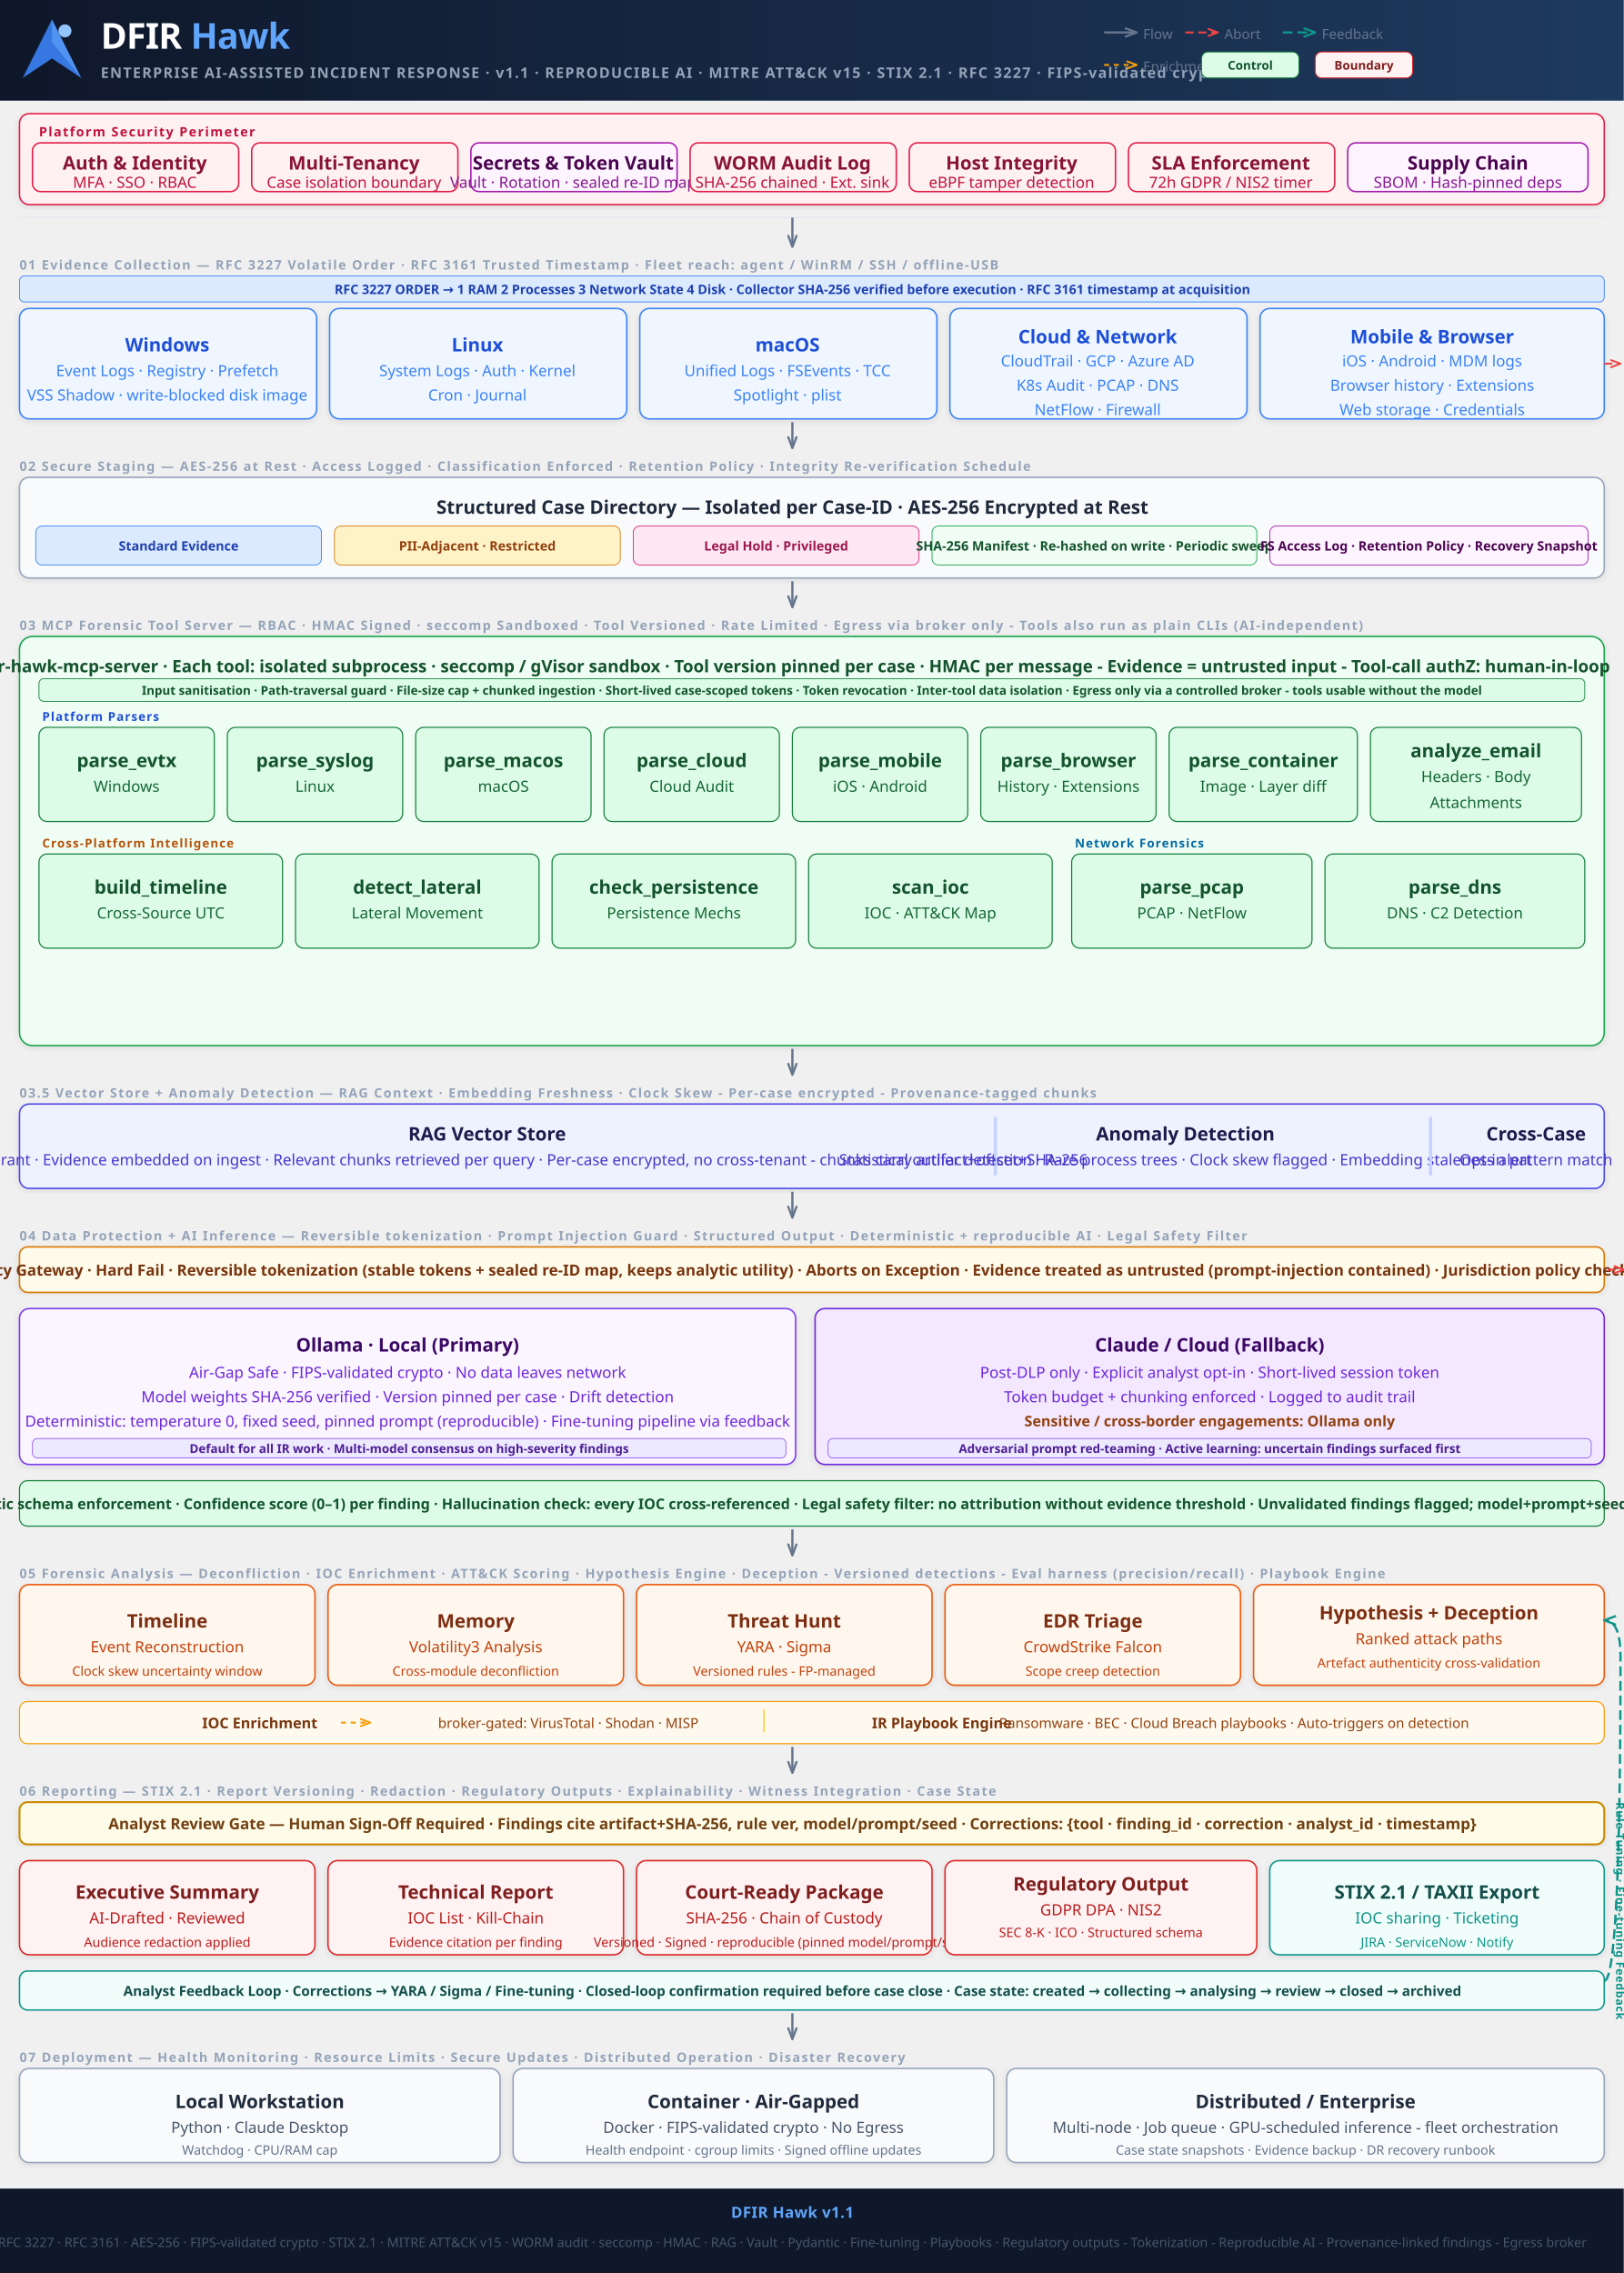
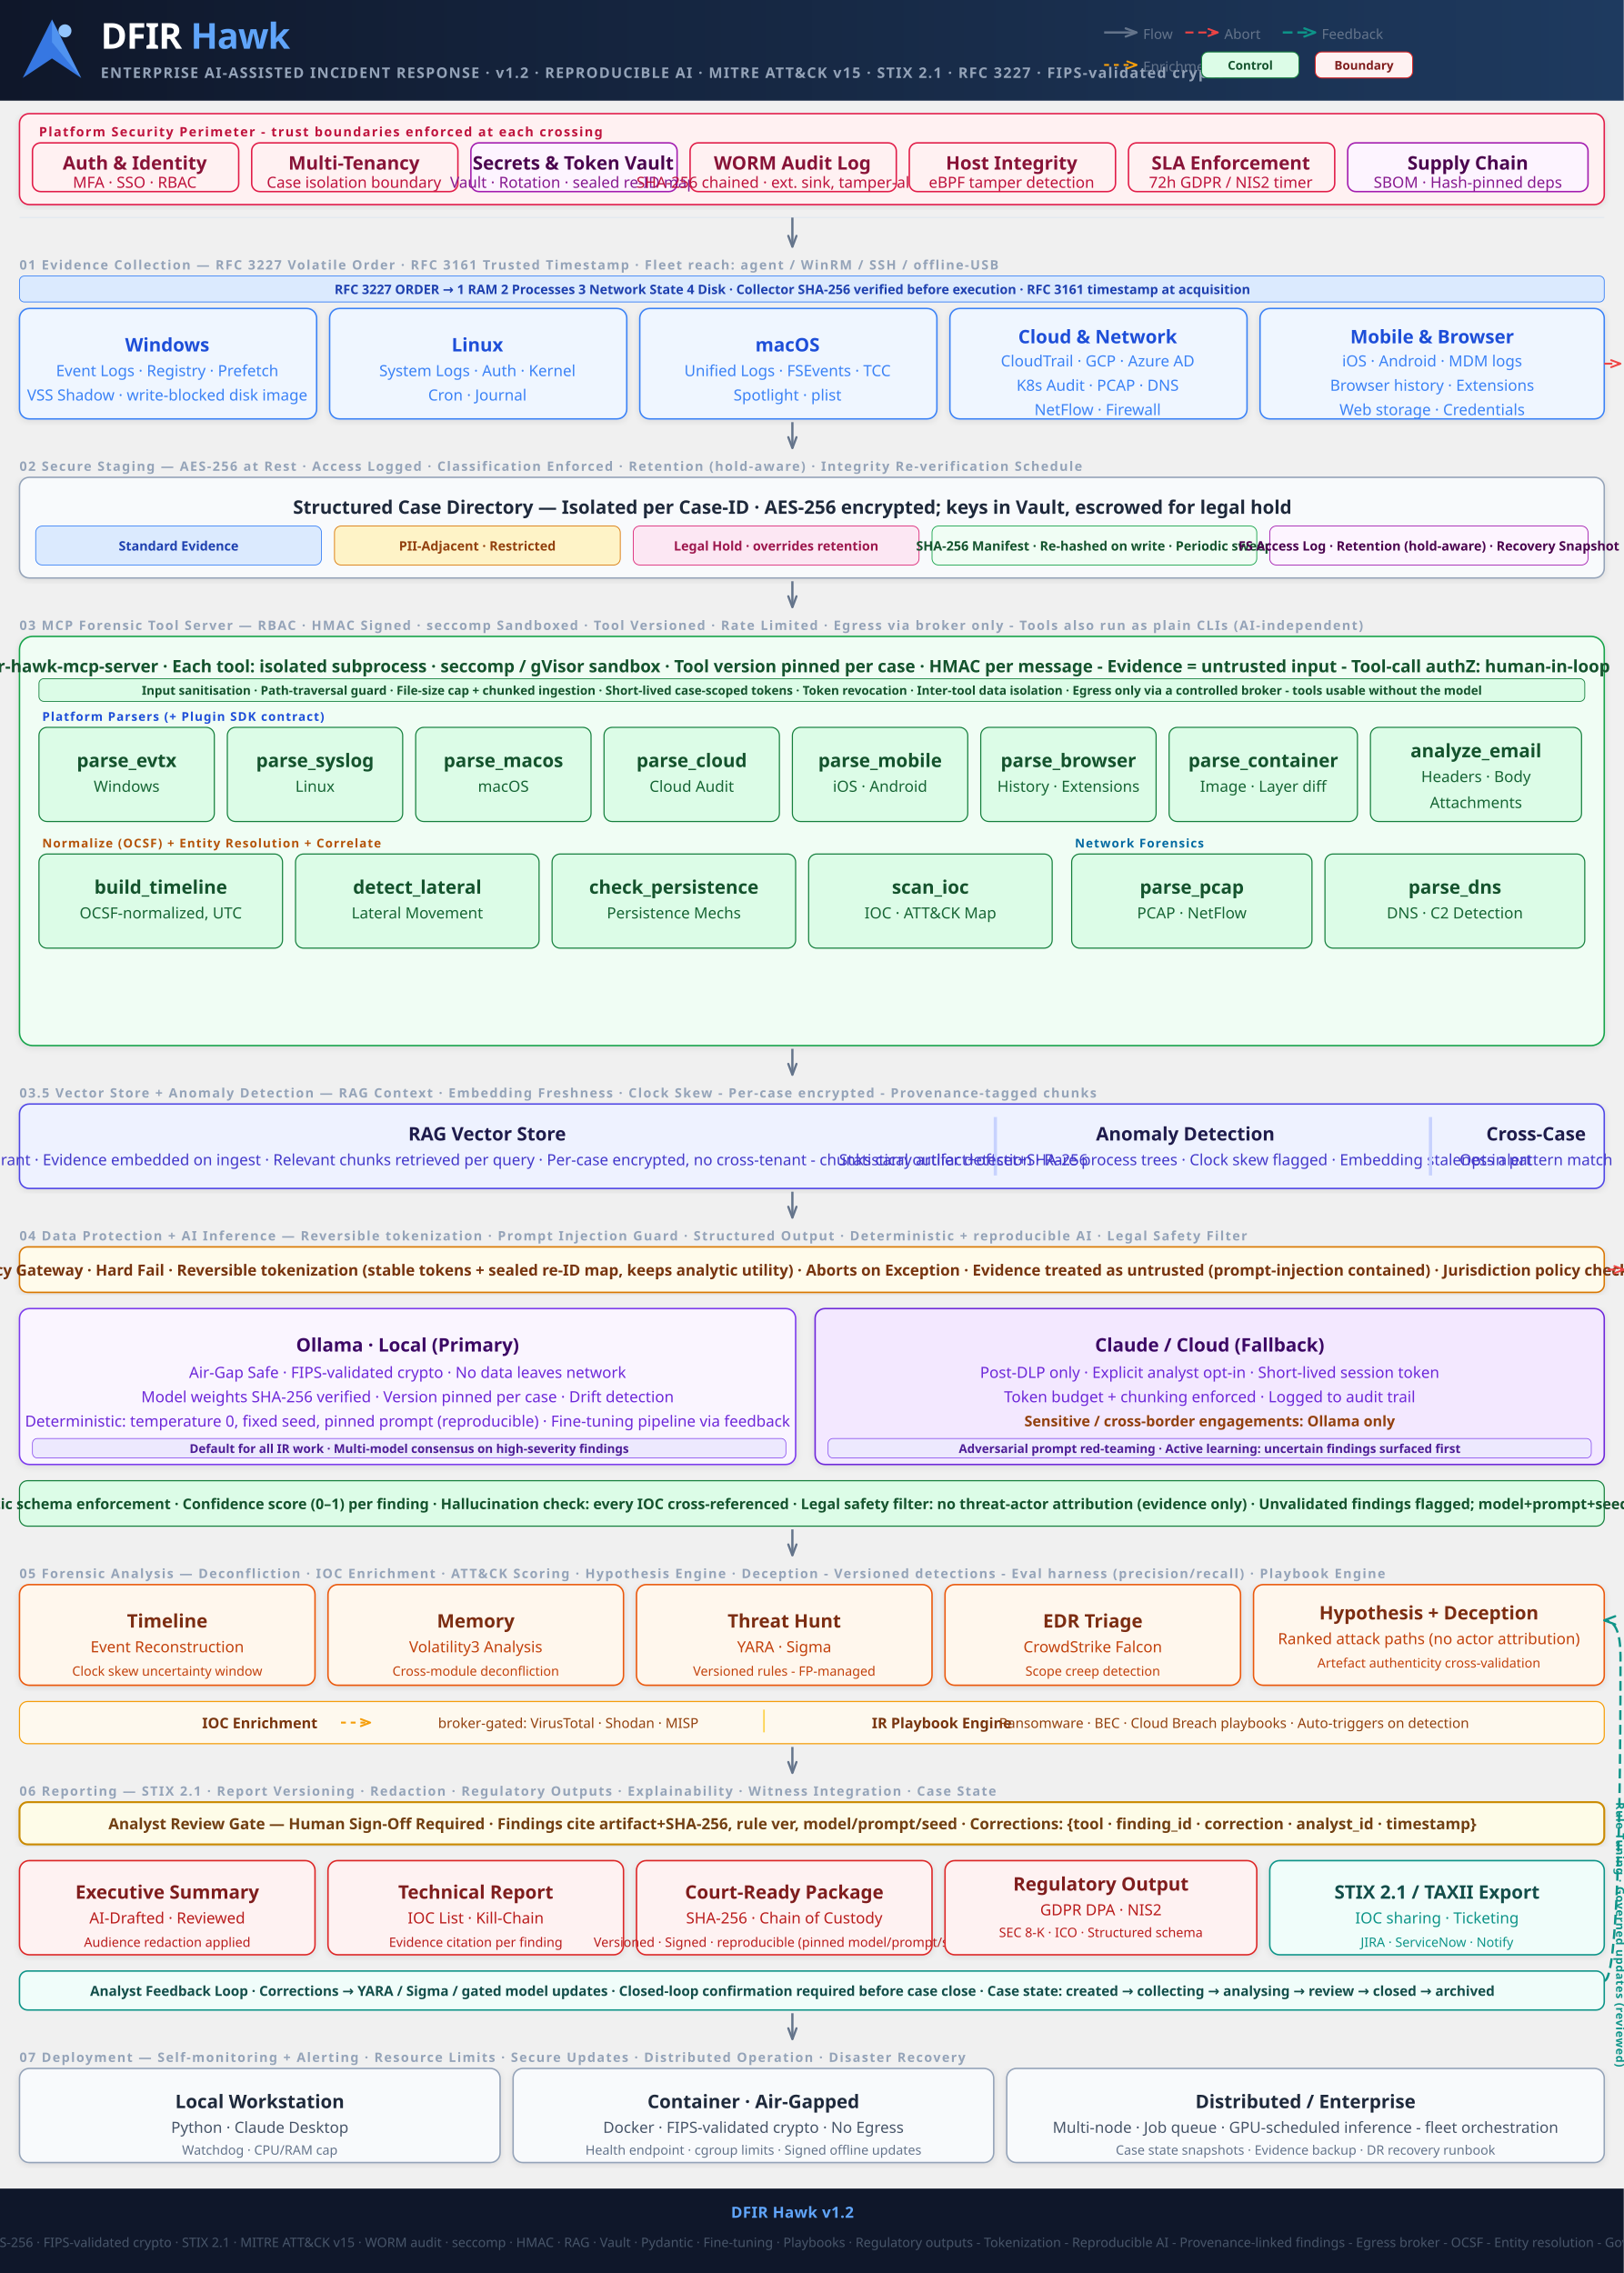
<svg xmlns="http://www.w3.org/2000/svg" width="100%" viewBox="0 0 1000 1400" role="img">
  <defs>
    <marker id="a" viewBox="0 0 10 10" refX="9" refY="5" markerWidth="6" markerHeight="6" orient="auto-start-reverse">
      <path d="M1 2L9 5L1 8" fill="none" stroke="#64748b" stroke-width="1.6" stroke-linecap="round" stroke-linejoin="round" />
    </marker>
    <marker id="ae" viewBox="0 0 10 10" refX="9" refY="5" markerWidth="6" markerHeight="6" orient="auto-start-reverse">
      <path d="M1 2L9 5L1 8" fill="none" stroke="#ef4444" stroke-width="1.6" stroke-linecap="round" stroke-linejoin="round" />
    </marker>
    <marker id="at" viewBox="0 0 10 10" refX="9" refY="5" markerWidth="6" markerHeight="6" orient="auto-start-reverse">
      <path d="M1 2L9 5L1 8" fill="none" stroke="#0d9488" stroke-width="1.6" stroke-linecap="round" stroke-linejoin="round" />
    </marker>
    <marker id="ao" viewBox="0 0 10 10" refX="9" refY="5" markerWidth="6" markerHeight="6" orient="auto-start-reverse">
      <path d="M1 2L9 5L1 8" fill="none" stroke="#f59e0b" stroke-width="1.6" stroke-linecap="round" stroke-linejoin="round" />
    </marker>
    <linearGradient id="hdr" x1="0" y1="0" x2="1" y2="0">
      <stop offset="0%" stop-color="#0f172a" />
      <stop offset="100%" stop-color="#1e3a5f" />
    </linearGradient>
    <filter id="shadow" x="-2%" y="-2%" width="104%" height="108%">
      <feDropShadow dx="0" dy="1" stdDeviation="2" flood-color="#00000018" />
    </filter>
    <style>
    svg { font-family: "Segoe UI", system-ui, sans-serif; }

    /* typography */
    .t-title  { font-size:22px; font-weight:800; fill:#ffffff; letter-spacing:-0.02em; }
    .t-sub    { font-size:9px;  font-weight:600; fill:#94a3b8; letter-spacing:0.08em; }
    .t-layer  { font-size:8px;  font-weight:700; fill:#94a3b8; letter-spacing:0.1em; text-transform:uppercase; }
    .t-boxh   { font-size:11.5px; font-weight:700; }
    .t-boxs   { font-size:9.5px; }
    .t-grp    { font-size:7.5px; font-weight:700; letter-spacing:0.08em; text-transform:uppercase; }
    .t-badge  { font-size:8px; font-weight:700; }
    .t-legd   { font-size:8.5px; fill:#64748b; }

    /* lines */
    .l-div  { stroke:#e2e8f0; stroke-width:0.7; }
    .l-flow { stroke:#64748b; stroke-width:1.4; fill:none; }
    .l-err  { stroke:#ef4444; stroke-width:1.2; fill:none; stroke-dasharray:5 3; }
    .l-feed { stroke:#0d9488; stroke-width:1.4; fill:none; stroke-dasharray:6 3; }
    .l-enrch{ stroke:#f59e0b; stroke-width:1.2; fill:none; stroke-dasharray:3 3; }

    /* layer bands */
    .band   { fill:#f8fafc; stroke:#e2e8f0; stroke-width:0.8; }

    /* box palettes */
    .b-blue  { fill:#eff6ff; stroke:#3b82f6; stroke-width:0.9; }   .h-blue  { fill:#1d4ed8; } .s-blue  { fill:#3b82f6; }
    .b-slate { fill:#f8fafc; stroke:#94a3b8; stroke-width:0.9; }   .h-slate { fill:#1e293b; } .s-slate { fill:#475569; }
    .b-green { fill:#f0fdf4; stroke:#16a34a; stroke-width:0.9; }   .h-green { fill:#14532d; } .s-green { fill:#166534; }
    .b-tool  { fill:#dcfce7; stroke:#15803d; stroke-width:0.7; }
    .b-indigo{ fill:#eef2ff; stroke:#4f46e5; stroke-width:0.9; }   .h-indigo{ fill:#1e1b4b; } .s-indigo{ fill:#4338ca; }
    .b-amber { fill:#fffbeb; stroke:#d97706; stroke-width:0.9; }   .h-amber { fill:#78350f; } .s-amber { fill:#92400e; }
    .b-violet{ fill:#faf5ff; stroke:#7c3aed; stroke-width:0.9; }   .h-violet{ fill:#3b0764; } .s-violet{ fill:#6d28d9; }
    .b-violet2{fill:#f3e8ff; stroke:#6d28d9; stroke-width:0.9; }
    .b-orange{ fill:#fff7ed; stroke:#ea580c; stroke-width:0.9; }   .h-orange{ fill:#7c2d12; } .s-orange{ fill:#c2410c; }
    .b-red   { fill:#fef2f2; stroke:#dc2626; stroke-width:0.9; }   .h-red   { fill:#7f1d1d; } .s-red   { fill:#b91c1c; }
    .b-teal  { fill:#f0fdfa; stroke:#0d9488; stroke-width:0.9; }   .h-teal  { fill:#134e4a; } .s-teal  { fill:#0d9488; }
    .b-rose  { fill:#fff1f2; stroke:#e11d48; stroke-width:0.9; }   .h-rose  { fill:#881337; } .s-rose  { fill:#be123c; }
    .b-purple{ fill:#fdf4ff; stroke:#a21caf; stroke-width:0.9; }   .h-purple{ fill:#4a044e; } .s-purple{ fill:#86198f; }
    .b-gate  { fill:#fefce8; stroke:#ca8a04; stroke-width:1.2; }   .h-gate  { fill:#713f12; font-weight:700; }
    .b-dark  { fill:#0f172a; stroke:#334155; stroke-width:0.9; }
  </style>
  </defs>
  <rect x="0" y="0" width="1000" height="62" fill="url(#hdr)" />
  <polygon points="32,12 50,48 32,36 14,48" fill="#3b82f6" opacity="0.9" />
  <polygon points="32,12 50,48 32,26" fill="#60a5fa" opacity="0.6" />
  <circle cx="40" cy="19" r="4" fill="#93c5fd" />
  <text x="62" y="30" class="t-title">DFIR <tspan fill="#60a5fa">Hawk</tspan>
  </text>
-   <text x="62" y="48" class="t-sub">ENTERPRISE AI-ASSISTED INCIDENT RESPONSE  ·  v1.1  ·  REPRODUCIBLE AI  ·  MITRE ATT&amp;CK v15  ·  STIX 2.1  ·  RFC 3227  ·  FIPS-validated crypto</text>
+   <text x="62" y="48" class="t-sub">ENTERPRISE AI-ASSISTED INCIDENT RESPONSE  ·  v1.2  ·  REPRODUCIBLE AI  ·  MITRE ATT&amp;CK v15  ·  STIX 2.1  ·  RFC 3227  ·  FIPS-validated crypto</text>
  <line x1="680" y1="20" x2="700" y2="20" stroke="#64748b" stroke-width="1.4" marker-end="url(#a)" />
  <text x="704" y="24" class="t-legd" fill="#94a3b8">Flow</text>
  <line x1="730" y1="20" x2="750" y2="20" stroke="#ef4444" stroke-width="1.2" stroke-dasharray="5 3" marker-end="url(#ae)" />
  <text x="754" y="24" class="t-legd" fill="#94a3b8">Abort</text>
  <line x1="790" y1="20" x2="810" y2="20" stroke="#0d9488" stroke-width="1.4" stroke-dasharray="6 3" marker-end="url(#at)" />
  <text x="814" y="24" class="t-legd" fill="#94a3b8">Feedback</text>
  <line x1="680" y1="40" x2="700" y2="40" stroke="#f59e0b" stroke-width="1.2" stroke-dasharray="3 3" marker-end="url(#ao)" />
  <text x="704" y="44" class="t-legd" fill="#94a3b8">Enrichment</text>
  <rect x="740" y="32" width="60" height="16" rx="4" fill="#dcfce7" stroke="#15803d" stroke-width="0.6" />
  <text x="770" y="40" text-anchor="middle" dominant-baseline="central" style="font-size:7.5px;font-weight:700;fill:#14532d;">Control</text>
  <rect x="810" y="32" width="60" height="16" rx="4" fill="#fef2f2" stroke="#dc2626" stroke-width="0.6" />
  <text x="840" y="40" text-anchor="middle" dominant-baseline="central" style="font-size:7.5px;font-weight:700;fill:#7f1d1d;">Boundary</text>
  <rect x="12" y="70" width="976" height="56" rx="6" class="b-rose" filter="url(#shadow)" />
-   <text x="24" y="84" class="t-layer" style="fill:#be123c;">Platform Security Perimeter</text>
+   <text x="24" y="84" class="t-layer" style="fill:#be123c;">Platform Security Perimeter - trust boundaries enforced at each crossing</text>
  <rect x="20" y="88" width="127" height="30" rx="5" class="b-rose" />
  <text x="83" y="100" text-anchor="middle" dominant-baseline="central" class="t-boxh h-rose">Auth &amp; Identity</text>
  <text x="83" y="112" text-anchor="middle" dominant-baseline="central" class="t-boxs s-rose">MFA · SSO · RBAC</text>
  <rect x="155" y="88" width="127" height="30" rx="5" class="b-rose" />
  <text x="218" y="100" text-anchor="middle" dominant-baseline="central" class="t-boxh h-rose">Multi-Tenancy</text>
  <text x="218" y="112" text-anchor="middle" dominant-baseline="central" class="t-boxs s-rose">Case isolation boundary</text>
  <rect x="290" y="88" width="127" height="30" rx="5" class="b-purple" />
  <text x="353" y="100" text-anchor="middle" dominant-baseline="central" class="t-boxh h-purple">Secrets &amp; Token Vault</text>
  <text x="353" y="112" text-anchor="middle" dominant-baseline="central" class="t-boxs s-purple">Vault · Rotation · sealed re-ID map</text>
  <rect x="425" y="88" width="127" height="30" rx="5" class="b-rose" />
  <text x="488" y="100" text-anchor="middle" dominant-baseline="central" class="t-boxh h-rose">WORM Audit Log</text>
-   <text x="488" y="112" text-anchor="middle" dominant-baseline="central" class="t-boxs s-rose">SHA-256 chained · Ext. sink</text>
+   <text x="488" y="112" text-anchor="middle" dominant-baseline="central" class="t-boxs s-rose">SHA-256 chained · ext. sink, tamper-alerted</text>
  <rect x="560" y="88" width="127" height="30" rx="5" class="b-rose" />
  <text x="623" y="100" text-anchor="middle" dominant-baseline="central" class="t-boxh h-rose">Host Integrity</text>
  <text x="623" y="112" text-anchor="middle" dominant-baseline="central" class="t-boxs s-rose">eBPF tamper detection</text>
  <rect x="695" y="88" width="127" height="30" rx="5" class="b-rose" />
  <text x="758" y="100" text-anchor="middle" dominant-baseline="central" class="t-boxh h-rose">SLA Enforcement</text>
  <text x="758" y="112" text-anchor="middle" dominant-baseline="central" class="t-boxs s-rose">72h GDPR / NIS2 timer</text>
  <rect x="830" y="88" width="148" height="30" rx="5" class="b-purple" />
  <text x="904" y="100" text-anchor="middle" dominant-baseline="central" class="t-boxh h-purple">Supply Chain</text>
  <text x="904" y="112" text-anchor="middle" dominant-baseline="central" class="t-boxs s-purple">SBOM · Hash-pinned deps</text>
  <line x1="12" y1="134" x2="988" y2="134" class="l-div" />
  <line x1="488" y1="134" x2="488" y2="152" class="l-flow" marker-end="url(#a)" />
  <text x="12" y="166" class="t-layer">01  Evidence Collection  —  RFC 3227 Volatile Order  ·  RFC 3161 Trusted Timestamp  ·  Fleet reach: agent / WinRM / SSH / offline-USB</text>
  <rect x="12" y="170" width="976" height="16" rx="3" fill="#dbeafe" stroke="#3b82f6" stroke-width="0.5" />
  <text x="488" y="178" text-anchor="middle" dominant-baseline="central" style="font-size:8px;font-weight:700;fill:#1e40af;">RFC 3227 ORDER →  1 RAM  2  Processes  3  Network State  4  Disk  ·  Collector SHA-256 verified before execution  ·  RFC 3161 timestamp at acquisition</text>
  <rect x="12" y="190" width="183" height="68" rx="6" class="b-blue" filter="url(#shadow)" />
  <text x="103" y="212" text-anchor="middle" dominant-baseline="central" class="t-boxh h-blue">Windows</text>
  <text x="103" y="228" text-anchor="middle" dominant-baseline="central" class="t-boxs s-blue">Event Logs · Registry · Prefetch</text>
  <text x="103" y="243" text-anchor="middle" dominant-baseline="central" class="t-boxs s-blue">VSS Shadow · write-blocked disk image</text>
  <rect x="203" y="190" width="183" height="68" rx="6" class="b-blue" filter="url(#shadow)" />
  <text x="294" y="212" text-anchor="middle" dominant-baseline="central" class="t-boxh h-blue">Linux</text>
  <text x="294" y="228" text-anchor="middle" dominant-baseline="central" class="t-boxs s-blue">System Logs · Auth · Kernel</text>
  <text x="294" y="243" text-anchor="middle" dominant-baseline="central" class="t-boxs s-blue">Cron · Journal</text>
  <rect x="394" y="190" width="183" height="68" rx="6" class="b-blue" filter="url(#shadow)" />
  <text x="485" y="212" text-anchor="middle" dominant-baseline="central" class="t-boxh h-blue">macOS</text>
  <text x="485" y="228" text-anchor="middle" dominant-baseline="central" class="t-boxs s-blue">Unified Logs · FSEvents · TCC</text>
  <text x="485" y="243" text-anchor="middle" dominant-baseline="central" class="t-boxs s-blue">Spotlight · plist</text>
  <rect x="585" y="190" width="183" height="68" rx="6" class="b-blue" filter="url(#shadow)" />
  <text x="676" y="207" text-anchor="middle" dominant-baseline="central" class="t-boxh h-blue">Cloud &amp; Network</text>
  <text x="676" y="222" text-anchor="middle" dominant-baseline="central" class="t-boxs s-blue">CloudTrail · GCP · Azure AD</text>
  <text x="676" y="237" text-anchor="middle" dominant-baseline="central" class="t-boxs s-blue">K8s Audit · PCAP · DNS</text>
  <text x="676" y="252" text-anchor="middle" dominant-baseline="central" class="t-boxs s-blue">NetFlow · Firewall</text>
  <rect x="776" y="190" width="212" height="68" rx="6" class="b-blue" filter="url(#shadow)" />
  <text x="882" y="207" text-anchor="middle" dominant-baseline="central" class="t-boxh h-blue">Mobile &amp; Browser</text>
  <text x="882" y="222" text-anchor="middle" dominant-baseline="central" class="t-boxs s-blue">iOS · Android · MDM logs</text>
  <text x="882" y="237" text-anchor="middle" dominant-baseline="central" class="t-boxs s-blue">Browser history · Extensions</text>
  <text x="882" y="252" text-anchor="middle" dominant-baseline="central" class="t-boxs s-blue">Web storage · Credentials</text>
  <line x1="988" y1="224" x2="998" y2="224" class="l-err" marker-end="url(#ae)" />
  <line x1="488" y1="260" x2="488" y2="276" class="l-flow" marker-end="url(#a)" />
-   <text x="12" y="290" class="t-layer">02  Secure Staging  —  AES-256 at Rest  ·  Access Logged  ·  Classification Enforced  ·  Retention Policy  ·  Integrity Re-verification Schedule</text>
+   <text x="12" y="290" class="t-layer">02  Secure Staging  —  AES-256 at Rest  ·  Access Logged  ·  Classification Enforced  ·  Retention (hold-aware)  ·  Integrity Re-verification Schedule</text>
  <rect x="12" y="294" width="976" height="62" rx="6" class="b-slate" filter="url(#shadow)" />
-   <text x="488" y="312" text-anchor="middle" dominant-baseline="central" class="t-boxh h-slate">Structured Case Directory  —  Isolated per Case-ID  ·  AES-256 Encrypted at Rest</text>
+   <text x="488" y="312" text-anchor="middle" dominant-baseline="central" class="t-boxh h-slate">Structured Case Directory  —  Isolated per Case-ID  ·  AES-256 encrypted; keys in Vault, escrowed for legal hold</text>
  <rect x="22" y="324" width="176" height="24" rx="4" fill="#dbeafe" stroke="#3b82f6" stroke-width="0.5" />
  <text x="110" y="336" text-anchor="middle" dominant-baseline="central" style="font-size:8px;font-weight:600;fill:#1e40af;">Standard Evidence</text>
  <rect x="206" y="324" width="176" height="24" rx="4" fill="#fef3c7" stroke="#d97706" stroke-width="0.5" />
  <text x="294" y="336" text-anchor="middle" dominant-baseline="central" style="font-size:8px;font-weight:600;fill:#92400e;">PII-Adjacent · Restricted</text>
  <rect x="390" y="324" width="176" height="24" rx="4" fill="#fce7f3" stroke="#db2777" stroke-width="0.5" />
-   <text x="478" y="336" text-anchor="middle" dominant-baseline="central" style="font-size:8px;font-weight:600;fill:#9d174d;">Legal Hold · Privileged</text>
+   <text x="478" y="336" text-anchor="middle" dominant-baseline="central" style="font-size:8px;font-weight:600;fill:#9d174d;">Legal Hold · overrides retention</text>
  <rect x="574" y="324" width="200" height="24" rx="4" fill="#f0fdf4" stroke="#16a34a" stroke-width="0.5" />
  <text x="674" y="336" text-anchor="middle" dominant-baseline="central" style="font-size:8px;font-weight:600;fill:#14532d;">SHA-256 Manifest · Re-hashed on write · Periodic sweep</text>
  <rect x="782" y="324" width="196" height="24" rx="4" fill="#fdf4ff" stroke="#a21caf" stroke-width="0.5" />
-   <text x="880" y="336" text-anchor="middle" dominant-baseline="central" style="font-size:8px;font-weight:600;fill:#4a044e;">FS Access Log · Retention Policy · Recovery Snapshot</text>
+   <text x="880" y="336" text-anchor="middle" dominant-baseline="central" style="font-size:8px;font-weight:600;fill:#4a044e;">FS Access Log · Retention (hold-aware) · Recovery Snapshot</text>
  <line x1="488" y1="358" x2="488" y2="374" class="l-flow" marker-end="url(#a)" />
  <text x="12" y="388" class="t-layer">03  MCP Forensic Tool Server  —  RBAC · HMAC Signed · seccomp Sandboxed · Tool Versioned · Rate Limited · Egress via broker only  -  Tools also run as plain CLIs (AI-independent)</text>
  <rect x="12" y="392" width="976" height="252" rx="8" class="b-green" filter="url(#shadow)" />
  <text x="488" y="410" text-anchor="middle" dominant-baseline="central" style="font-size:10.5px;font-weight:800;fill:#14532d;">dfir-hawk-mcp-server  ·  Each tool: isolated subprocess  ·  seccomp / gVisor sandbox  ·  Tool version pinned per case  ·  HMAC per message  -  Evidence = untrusted input  -  Tool-call authZ: human-in-loop</text>
  <rect x="24" y="418" width="952" height="14" rx="3" fill="#dcfce7" stroke="#15803d" stroke-width="0.5" />
  <text x="500" y="425" text-anchor="middle" dominant-baseline="central" style="font-size:7.5px;font-weight:700;fill:#14532d;">Input sanitisation · Path-traversal guard · File-size cap + chunked ingestion · Short-lived case-scoped tokens · Token revocation · Inter-tool data isolation · Egress only via a controlled broker  -  tools usable without the model</text>
-   <text x="26" y="444" class="t-grp h-blue">Platform Parsers</text>
+   <text x="26" y="444" class="t-grp h-blue">Platform Parsers (+ Plugin SDK contract)</text>
  <rect x="24" y="448" width="108" height="58" rx="5" class="b-tool" />
  <text x="78" y="468" text-anchor="middle" dominant-baseline="central" class="t-boxh h-green">parse_evtx</text>
  <text x="78" y="484" text-anchor="middle" dominant-baseline="central" class="t-boxs s-green">Windows</text>
  <rect x="140" y="448" width="108" height="58" rx="5" class="b-tool" />
  <text x="194" y="468" text-anchor="middle" dominant-baseline="central" class="t-boxh h-green">parse_syslog</text>
  <text x="194" y="484" text-anchor="middle" dominant-baseline="central" class="t-boxs s-green">Linux</text>
  <rect x="256" y="448" width="108" height="58" rx="5" class="b-tool" />
  <text x="310" y="468" text-anchor="middle" dominant-baseline="central" class="t-boxh h-green">parse_macos</text>
  <text x="310" y="484" text-anchor="middle" dominant-baseline="central" class="t-boxs s-green">macOS</text>
  <rect x="372" y="448" width="108" height="58" rx="5" class="b-tool" />
  <text x="426" y="468" text-anchor="middle" dominant-baseline="central" class="t-boxh h-green">parse_cloud</text>
  <text x="426" y="484" text-anchor="middle" dominant-baseline="central" class="t-boxs s-green">Cloud Audit</text>
  <rect x="488" y="448" width="108" height="58" rx="5" class="b-tool" />
  <text x="542" y="468" text-anchor="middle" dominant-baseline="central" class="t-boxh h-green">parse_mobile</text>
  <text x="542" y="484" text-anchor="middle" dominant-baseline="central" class="t-boxs s-green">iOS · Android</text>
  <rect x="604" y="448" width="108" height="58" rx="5" class="b-tool" />
  <text x="658" y="468" text-anchor="middle" dominant-baseline="central" class="t-boxh h-green">parse_browser</text>
  <text x="658" y="484" text-anchor="middle" dominant-baseline="central" class="t-boxs s-green">History · Extensions</text>
  <rect x="720" y="448" width="116" height="58" rx="5" class="b-tool" />
  <text x="778" y="468" text-anchor="middle" dominant-baseline="central" class="t-boxh h-green">parse_container</text>
  <text x="778" y="484" text-anchor="middle" dominant-baseline="central" class="t-boxs s-green">Image · Layer diff</text>
  <rect x="844" y="448" width="130" height="58" rx="5" class="b-tool" />
  <text x="909" y="462" text-anchor="middle" dominant-baseline="central" class="t-boxh h-green">analyze_email</text>
  <text x="909" y="478" text-anchor="middle" dominant-baseline="central" class="t-boxs s-green">Headers · Body</text>
  <text x="909" y="494" text-anchor="middle" dominant-baseline="central" class="t-boxs s-green">Attachments</text>
-   <text x="26" y="522" class="t-grp" style="fill:#b45309;">Cross-Platform Intelligence</text>
+   <text x="26" y="522" class="t-grp" style="fill:#b45309;">Normalize (OCSF) + Entity Resolution + Correlate</text>
  <rect x="24" y="526" width="150" height="58" rx="5" class="b-tool" />
  <text x="99" y="546" text-anchor="middle" dominant-baseline="central" class="t-boxh h-green">build_timeline</text>
-   <text x="99" y="562" text-anchor="middle" dominant-baseline="central" class="t-boxs s-green">Cross-Source UTC</text>
+   <text x="99" y="562" text-anchor="middle" dominant-baseline="central" class="t-boxs s-green">OCSF-normalized, UTC</text>
  <rect x="182" y="526" width="150" height="58" rx="5" class="b-tool" />
  <text x="257" y="546" text-anchor="middle" dominant-baseline="central" class="t-boxh h-green">detect_lateral</text>
  <text x="257" y="562" text-anchor="middle" dominant-baseline="central" class="t-boxs s-green">Lateral Movement</text>
  <rect x="340" y="526" width="150" height="58" rx="5" class="b-tool" />
  <text x="415" y="546" text-anchor="middle" dominant-baseline="central" class="t-boxh h-green">check_persistence</text>
  <text x="415" y="562" text-anchor="middle" dominant-baseline="central" class="t-boxs s-green">Persistence Mechs</text>
  <rect x="498" y="526" width="150" height="58" rx="5" class="b-tool" />
  <text x="573" y="546" text-anchor="middle" dominant-baseline="central" class="t-boxh h-green">scan_ioc</text>
  <text x="573" y="562" text-anchor="middle" dominant-baseline="central" class="t-boxs s-green">IOC · ATT&amp;CK Map</text>
  <text x="662" y="522" class="t-grp" style="fill:#0369a1;">Network Forensics</text>
  <rect x="660" y="526" width="148" height="58" rx="5" class="b-tool" />
  <text x="734" y="546" text-anchor="middle" dominant-baseline="central" class="t-boxh h-green">parse_pcap</text>
  <text x="734" y="562" text-anchor="middle" dominant-baseline="central" class="t-boxs s-green">PCAP · NetFlow</text>
  <rect x="816" y="526" width="160" height="58" rx="5" class="b-tool" />
  <text x="896" y="546" text-anchor="middle" dominant-baseline="central" class="t-boxh h-green">parse_dns</text>
  <text x="896" y="562" text-anchor="middle" dominant-baseline="central" class="t-boxs s-green">DNS · C2 Detection</text>
  <line x1="488" y1="646" x2="488" y2="662" class="l-flow" marker-end="url(#a)" />
  <text x="12" y="676" class="t-layer">03.5  Vector Store + Anomaly Detection  —  RAG Context  ·  Embedding Freshness  ·  Clock Skew  -  Per-case encrypted  -  Provenance-tagged chunks</text>
  <rect x="12" y="680" width="976" height="52" rx="6" class="b-indigo" filter="url(#shadow)" />
  <text x="300" y="698" text-anchor="middle" dominant-baseline="central" class="t-boxh h-indigo">RAG Vector Store</text>
  <text x="300" y="714" text-anchor="middle" dominant-baseline="central" class="t-boxs s-indigo">ChromaDB / Qdrant  ·  Evidence embedded on ingest  ·  Relevant chunks retrieved per query  ·  Per-case encrypted, no cross-tenant  -  chunks carry artifact+offset+SHA-256</text>
  <rect x="612" y="688" width="2" height="36" fill="#c7d2fe" />
  <text x="730" y="698" text-anchor="middle" dominant-baseline="central" class="t-boxh h-indigo">Anomaly Detection</text>
  <text x="730" y="714" text-anchor="middle" dominant-baseline="central" class="t-boxs s-indigo">Statistical outlier detection  ·  Rare process trees  ·  Clock skew flagged  ·  Embedding staleness alert</text>
  <rect x="880" y="688" width="2" height="36" fill="#c7d2fe" />
  <text x="946" y="698" text-anchor="middle" dominant-baseline="central" class="t-boxh h-indigo">Cross-Case</text>
  <text x="946" y="714" text-anchor="middle" dominant-baseline="central" class="t-boxs s-indigo">Opt-in pattern match</text>
  <line x1="488" y1="734" x2="488" y2="750" class="l-flow" marker-end="url(#a)" />
  <text x="12" y="764" class="t-layer">04  Data Protection + AI Inference  —  Reversible tokenization  ·  Prompt Injection Guard  ·  Structured Output  ·  Deterministic + reproducible AI  ·  Legal Safety Filter</text>
  <rect x="12" y="768" width="976" height="28" rx="5" class="b-amber" filter="url(#shadow)" />
  <text x="488" y="782" text-anchor="middle" dominant-baseline="central" style="font-size:9.5px;font-weight:700;fill:#78350f;">Privacy Gateway  ·  Hard Fail  ·  Reversible tokenization (stable tokens + sealed re-ID map, keeps analytic utility)  ·  Aborts on Exception  ·  Evidence treated as untrusted (prompt-injection contained)  ·  Jurisdiction policy check</text>
  <line x1="990" y1="782" x2="1000" y2="782" class="l-err" marker-end="url(#ae)" />
  <rect x="12" y="806" width="478" height="96" rx="6" class="b-violet" filter="url(#shadow)" />
  <text x="251" y="828" text-anchor="middle" dominant-baseline="central" class="t-boxh h-violet">Ollama  ·  Local  (Primary)</text>
  <text x="251" y="845" text-anchor="middle" dominant-baseline="central" class="t-boxs s-violet">Air-Gap Safe  ·  FIPS-validated crypto  ·  No data leaves network</text>
  <text x="251" y="860" text-anchor="middle" dominant-baseline="central" class="t-boxs s-violet">Model weights SHA-256 verified  ·  Version pinned per case  ·  Drift detection</text>
  <text x="251" y="875" text-anchor="middle" dominant-baseline="central" class="t-boxs s-violet">Deterministic: temperature 0, fixed seed, pinned prompt (reproducible)  ·  Fine-tuning pipeline via feedback</text>
  <rect x="20" y="886" width="464" height="12" rx="3" fill="#ede9fe" stroke="#7c3aed" stroke-width="0.4" />
  <text x="252" y="892" text-anchor="middle" dominant-baseline="central" style="font-size:7.5px;font-weight:700;fill:#4c1d95;">Default for all IR work  ·  Multi-model consensus on high-severity findings</text>
  <rect x="502" y="806" width="486" height="96" rx="6" class="b-violet2" filter="url(#shadow)" />
  <text x="745" y="828" text-anchor="middle" dominant-baseline="central" class="t-boxh h-violet">Claude / Cloud  (Fallback)</text>
  <text x="745" y="845" text-anchor="middle" dominant-baseline="central" class="t-boxs s-violet">Post-DLP only  ·  Explicit analyst opt-in  ·  Short-lived session token</text>
  <text x="745" y="860" text-anchor="middle" dominant-baseline="central" class="t-boxs s-violet">Token budget + chunking enforced  ·  Logged to audit trail</text>
  <text x="745" y="875" text-anchor="middle" dominant-baseline="central" style="font-size:9px;font-weight:600;fill:#92400e;">Sensitive / cross-border engagements: Ollama only</text>
  <rect x="510" y="886" width="470" height="12" rx="3" fill="#ede9fe" stroke="#7c3aed" stroke-width="0.4" />
  <text x="745" y="892" text-anchor="middle" dominant-baseline="central" style="font-size:7.5px;font-weight:700;fill:#4c1d95;">Adversarial prompt red-teaming  ·  Active learning: uncertain findings surfaced first</text>
  <rect x="12" y="912" width="976" height="28" rx="5" fill="#dcfce7" stroke="#15803d" stroke-width="0.7" />
-   <text x="488" y="926" text-anchor="middle" dominant-baseline="central" style="font-size:9px;font-weight:700;fill:#14532d;">AI Output Pipeline  ·  Pydantic schema enforcement  ·  Confidence score (0–1) per finding  ·  Hallucination check: every IOC cross-referenced  ·  Legal safety filter: no attribution without evidence threshold  ·  Unvalidated findings flagged; model+prompt+seed recorded per finding</text>
+   <text x="488" y="926" text-anchor="middle" dominant-baseline="central" style="font-size:9px;font-weight:700;fill:#14532d;">AI Output Pipeline  ·  Pydantic schema enforcement  ·  Confidence score (0–1) per finding  ·  Hallucination check: every IOC cross-referenced  ·  Legal safety filter: no threat-actor attribution (evidence only)  ·  Unvalidated findings flagged; model+prompt+seed recorded per finding</text>
  <line x1="488" y1="942" x2="488" y2="958" class="l-flow" marker-end="url(#a)" />
  <text x="12" y="972" class="t-layer">05  Forensic Analysis  —  Deconfliction  ·  IOC Enrichment  ·  ATT&amp;CK Scoring  ·  Hypothesis Engine  ·  Deception  -  Versioned detections  -  Eval harness (precision/recall)  ·  Playbook Engine</text>
  <rect x="12" y="976" width="182" height="62" rx="6" class="b-orange" filter="url(#shadow)" />
  <text x="103" y="998" text-anchor="middle" dominant-baseline="central" class="t-boxh h-orange">Timeline</text>
  <text x="103" y="1014" text-anchor="middle" dominant-baseline="central" class="t-boxs s-orange">Event Reconstruction</text>
  <text x="103" y="1029" text-anchor="middle" dominant-baseline="central" style="font-size:8px;fill:#c2410c;">Clock skew uncertainty window</text>
  <rect x="202" y="976" width="182" height="62" rx="6" class="b-orange" filter="url(#shadow)" />
  <text x="293" y="998" text-anchor="middle" dominant-baseline="central" class="t-boxh h-orange">Memory</text>
  <text x="293" y="1014" text-anchor="middle" dominant-baseline="central" class="t-boxs s-orange">Volatility3 Analysis</text>
  <text x="293" y="1029" text-anchor="middle" dominant-baseline="central" style="font-size:8px;fill:#c2410c;">Cross-module deconfliction</text>
  <rect x="392" y="976" width="182" height="62" rx="6" class="b-orange" filter="url(#shadow)" />
  <text x="483" y="998" text-anchor="middle" dominant-baseline="central" class="t-boxh h-orange">Threat Hunt</text>
  <text x="483" y="1014" text-anchor="middle" dominant-baseline="central" class="t-boxs s-orange">YARA · Sigma</text>
  <text x="483" y="1029" text-anchor="middle" dominant-baseline="central" style="font-size:8px;fill:#c2410c;">Versioned rules  -  FP-managed</text>
  <rect x="582" y="976" width="182" height="62" rx="6" class="b-orange" filter="url(#shadow)" />
  <text x="673" y="998" text-anchor="middle" dominant-baseline="central" class="t-boxh h-orange">EDR Triage</text>
  <text x="673" y="1014" text-anchor="middle" dominant-baseline="central" class="t-boxs s-orange">CrowdStrike Falcon</text>
  <text x="673" y="1029" text-anchor="middle" dominant-baseline="central" style="font-size:8px;fill:#c2410c;">Scope creep detection</text>
  <rect x="772" y="976" width="216" height="62" rx="6" class="b-orange" filter="url(#shadow)" />
  <text x="880" y="993" text-anchor="middle" dominant-baseline="central" class="t-boxh h-orange">Hypothesis + Deception</text>
-   <text x="880" y="1009" text-anchor="middle" dominant-baseline="central" class="t-boxs s-orange">Ranked attack paths</text>
+   <text x="880" y="1009" text-anchor="middle" dominant-baseline="central" class="t-boxs s-orange">Ranked attack paths (no actor attribution)</text>
  <text x="880" y="1024" text-anchor="middle" dominant-baseline="central" style="font-size:8px;fill:#c2410c;">Artefact authenticity cross-validation</text>
  <rect x="12" y="1048" width="976" height="26" rx="5" fill="#fef9ee" stroke="#f59e0b" stroke-width="0.7" />
  <text x="160" y="1061" text-anchor="middle" dominant-baseline="central" style="font-size:9px;font-weight:700;fill:#78350f;">IOC Enrichment</text>
  <line x1="210" y1="1061" x2="228" y2="1061" stroke="#f59e0b" stroke-width="1.2" stroke-dasharray="3 3" marker-end="url(#ao)" />
  <text x="350" y="1061" text-anchor="middle" dominant-baseline="central" style="font-size:8.5px;fill:#92400e;">broker-gated: VirusTotal  ·  Shodan  ·  MISP</text>
  <rect x="470" y="1053" width="1" height="14" fill="#fcd34d" />
  <text x="580" y="1061" text-anchor="middle" dominant-baseline="central" style="font-size:9px;font-weight:700;fill:#78350f;">IR Playbook Engine</text>
  <text x="760" y="1061" text-anchor="middle" dominant-baseline="central" style="font-size:8.5px;fill:#92400e;">Ransomware · BEC · Cloud Breach playbooks  ·  Auto-triggers on detection</text>
  <path d="M988 1220 Q998 1220 998 1020 Q998 998 988 998" class="l-feed" marker-end="url(#at)" />
-   <text x="998" y="1110" style="font-size:7px;fill:#0d9488;font-weight:700;writing-mode:tb;letter-spacing:0.05em;">Rule Tuning · Fine-tuning Feedback</text>
+   <text x="998" y="1110" style="font-size:7px;fill:#0d9488;font-weight:700;writing-mode:tb;letter-spacing:0.05em;">Rule Tuning · Governed updates (reviewed)</text>
  <line x1="488" y1="1076" x2="488" y2="1092" class="l-flow" marker-end="url(#a)" />
  <text x="12" y="1106" class="t-layer">06  Reporting  —  STIX 2.1  ·  Report Versioning  ·  Redaction  ·  Regulatory Outputs  ·  Explainability  ·  Witness Integration  ·  Case State</text>
  <rect x="12" y="1110" width="976" height="26" rx="5" class="b-gate" filter="url(#shadow)" />
  <text x="488" y="1123" text-anchor="middle" dominant-baseline="central" class="h-gate" style="font-size:9.5px;">Analyst Review Gate  —  Human Sign-Off Required  ·  Findings cite artifact+SHA-256, rule ver, model/prompt/seed  ·  Corrections: {tool · finding_id · correction · analyst_id · timestamp}</text>
  <rect x="12" y="1146" width="182" height="58" rx="6" class="b-red" filter="url(#shadow)" />
  <text x="103" y="1165" text-anchor="middle" dominant-baseline="central" class="t-boxh h-red">Executive Summary</text>
  <text x="103" y="1181" text-anchor="middle" dominant-baseline="central" class="t-boxs s-red">AI-Drafted · Reviewed</text>
  <text x="103" y="1196" text-anchor="middle" dominant-baseline="central" style="font-size:8px;fill:#b91c1c;">Audience redaction applied</text>
  <rect x="202" y="1146" width="182" height="58" rx="6" class="b-red" filter="url(#shadow)" />
  <text x="293" y="1165" text-anchor="middle" dominant-baseline="central" class="t-boxh h-red">Technical Report</text>
  <text x="293" y="1181" text-anchor="middle" dominant-baseline="central" class="t-boxs s-red">IOC List · Kill-Chain</text>
  <text x="293" y="1196" text-anchor="middle" dominant-baseline="central" style="font-size:8px;fill:#b91c1c;">Evidence citation per finding</text>
  <rect x="392" y="1146" width="182" height="58" rx="6" class="b-red" filter="url(#shadow)" />
  <text x="483" y="1165" text-anchor="middle" dominant-baseline="central" class="t-boxh h-red">Court-Ready Package</text>
  <text x="483" y="1181" text-anchor="middle" dominant-baseline="central" class="t-boxs s-red">SHA-256 · Chain of Custody</text>
  <text x="483" y="1196" text-anchor="middle" dominant-baseline="central" style="font-size:8px;fill:#b91c1c;">Versioned · Signed · reproducible (pinned model/prompt/seed)</text>
  <rect x="582" y="1146" width="192" height="58" rx="6" class="b-red" filter="url(#shadow)" />
  <text x="678" y="1160" text-anchor="middle" dominant-baseline="central" class="t-boxh h-red">Regulatory Output</text>
  <text x="678" y="1176" text-anchor="middle" dominant-baseline="central" class="t-boxs s-red">GDPR DPA · NIS2</text>
  <text x="678" y="1190" text-anchor="middle" dominant-baseline="central" style="font-size:8px;fill:#b91c1c;">SEC 8-K · ICO · Structured schema</text>
  <rect x="782" y="1146" width="206" height="58" rx="6" class="b-teal" filter="url(#shadow)" />
  <text x="885" y="1165" text-anchor="middle" dominant-baseline="central" class="t-boxh h-teal">STIX 2.1 / TAXII Export</text>
  <text x="885" y="1181" text-anchor="middle" dominant-baseline="central" class="t-boxs s-teal">IOC sharing · Ticketing</text>
  <text x="885" y="1196" text-anchor="middle" dominant-baseline="central" style="font-size:8px;fill:#0d9488;">JIRA · ServiceNow · Notify</text>
  <rect x="12" y="1214" width="976" height="24" rx="5" class="b-teal" />
-   <text x="488" y="1226" text-anchor="middle" dominant-baseline="central" style="font-size:8.5px;font-weight:700;fill:#134e4a;">Analyst Feedback Loop  ·  Corrections → YARA / Sigma / Fine-tuning  ·  Closed-loop confirmation required before case close  ·  Case state: created → collecting → analysing → review → closed → archived</text>
+   <text x="488" y="1226" text-anchor="middle" dominant-baseline="central" style="font-size:8.5px;font-weight:700;fill:#134e4a;">Analyst Feedback Loop  ·  Corrections → YARA / Sigma / gated model updates  ·  Closed-loop confirmation required before case close  ·  Case state: created → collecting → analysing → review → closed → archived</text>
  <line x1="488" y1="1240" x2="488" y2="1256" class="l-flow" marker-end="url(#a)" />
-   <text x="12" y="1270" class="t-layer">07  Deployment  —  Health Monitoring  ·  Resource Limits  ·  Secure Updates  ·  Distributed Operation  ·  Disaster Recovery</text>
+   <text x="12" y="1270" class="t-layer">07  Deployment  —  Self-monitoring + Alerting  ·  Resource Limits  ·  Secure Updates  ·  Distributed Operation  ·  Disaster Recovery</text>
  <rect x="12" y="1274" width="296" height="58" rx="6" class="b-slate" filter="url(#shadow)" />
  <text x="160" y="1294" text-anchor="middle" dominant-baseline="central" class="t-boxh h-slate">Local Workstation</text>
  <text x="160" y="1310" text-anchor="middle" dominant-baseline="central" class="t-boxs s-slate">Python · Claude Desktop</text>
  <text x="160" y="1324" text-anchor="middle" dominant-baseline="central" style="font-size:8px;fill:#64748b;">Watchdog · CPU/RAM cap</text>
  <rect x="316" y="1274" width="296" height="58" rx="6" class="b-slate" filter="url(#shadow)" />
  <text x="464" y="1294" text-anchor="middle" dominant-baseline="central" class="t-boxh h-slate">Container  ·  Air-Gapped</text>
  <text x="464" y="1310" text-anchor="middle" dominant-baseline="central" class="t-boxs s-slate">Docker · FIPS-validated crypto · No Egress</text>
  <text x="464" y="1324" text-anchor="middle" dominant-baseline="central" style="font-size:8px;fill:#64748b;">Health endpoint · cgroup limits · Signed offline updates</text>
  <rect x="620" y="1274" width="368" height="58" rx="6" class="b-slate" filter="url(#shadow)" />
  <text x="804" y="1294" text-anchor="middle" dominant-baseline="central" class="t-boxh h-slate">Distributed  /  Enterprise</text>
  <text x="804" y="1310" text-anchor="middle" dominant-baseline="central" class="t-boxs s-slate">Multi-node · Job queue · GPU-scheduled inference  -  fleet orchestration</text>
  <text x="804" y="1324" text-anchor="middle" dominant-baseline="central" style="font-size:8px;fill:#64748b;">Case state snapshots · Evidence backup · DR recovery runbook</text>
  <rect x="0" y="1348" width="1000" height="52" fill="#0f172a" />
-   <text x="488" y="1366" text-anchor="middle" style="font-size:9.5px;fill:#60a5fa;font-weight:700;letter-spacing:0.02em;">DFIR Hawk v1.1</text>
-   <text x="488" y="1384" text-anchor="middle" style="font-size:8px;fill:#475569;">RFC 3227 · RFC 3161 · AES-256 · FIPS-validated crypto · STIX 2.1 · MITRE ATT&amp;CK v15 · WORM audit · seccomp · HMAC · RAG · Vault · Pydantic · Fine-tuning · Playbooks · Regulatory outputs  -  Tokenization  -  Reproducible AI  -  Provenance-linked findings  -  Egress broker</text>
+   <text x="488" y="1366" text-anchor="middle" style="font-size:9.5px;fill:#60a5fa;font-weight:700;letter-spacing:0.02em;">DFIR Hawk v1.2</text>
+   <text x="488" y="1384" text-anchor="middle" style="font-size:8px;fill:#475569;">RFC 3227 · RFC 3161 · AES-256 · FIPS-validated crypto · STIX 2.1 · MITRE ATT&amp;CK v15 · WORM audit · seccomp · HMAC · RAG · Vault · Pydantic · Fine-tuning · Playbooks · Regulatory outputs  -  Tokenization  -  Reproducible AI  -  Provenance-linked findings  -  Egress broker  -  OCSF  -  Entity resolution  -  Governed AI updates</text>
</svg>
